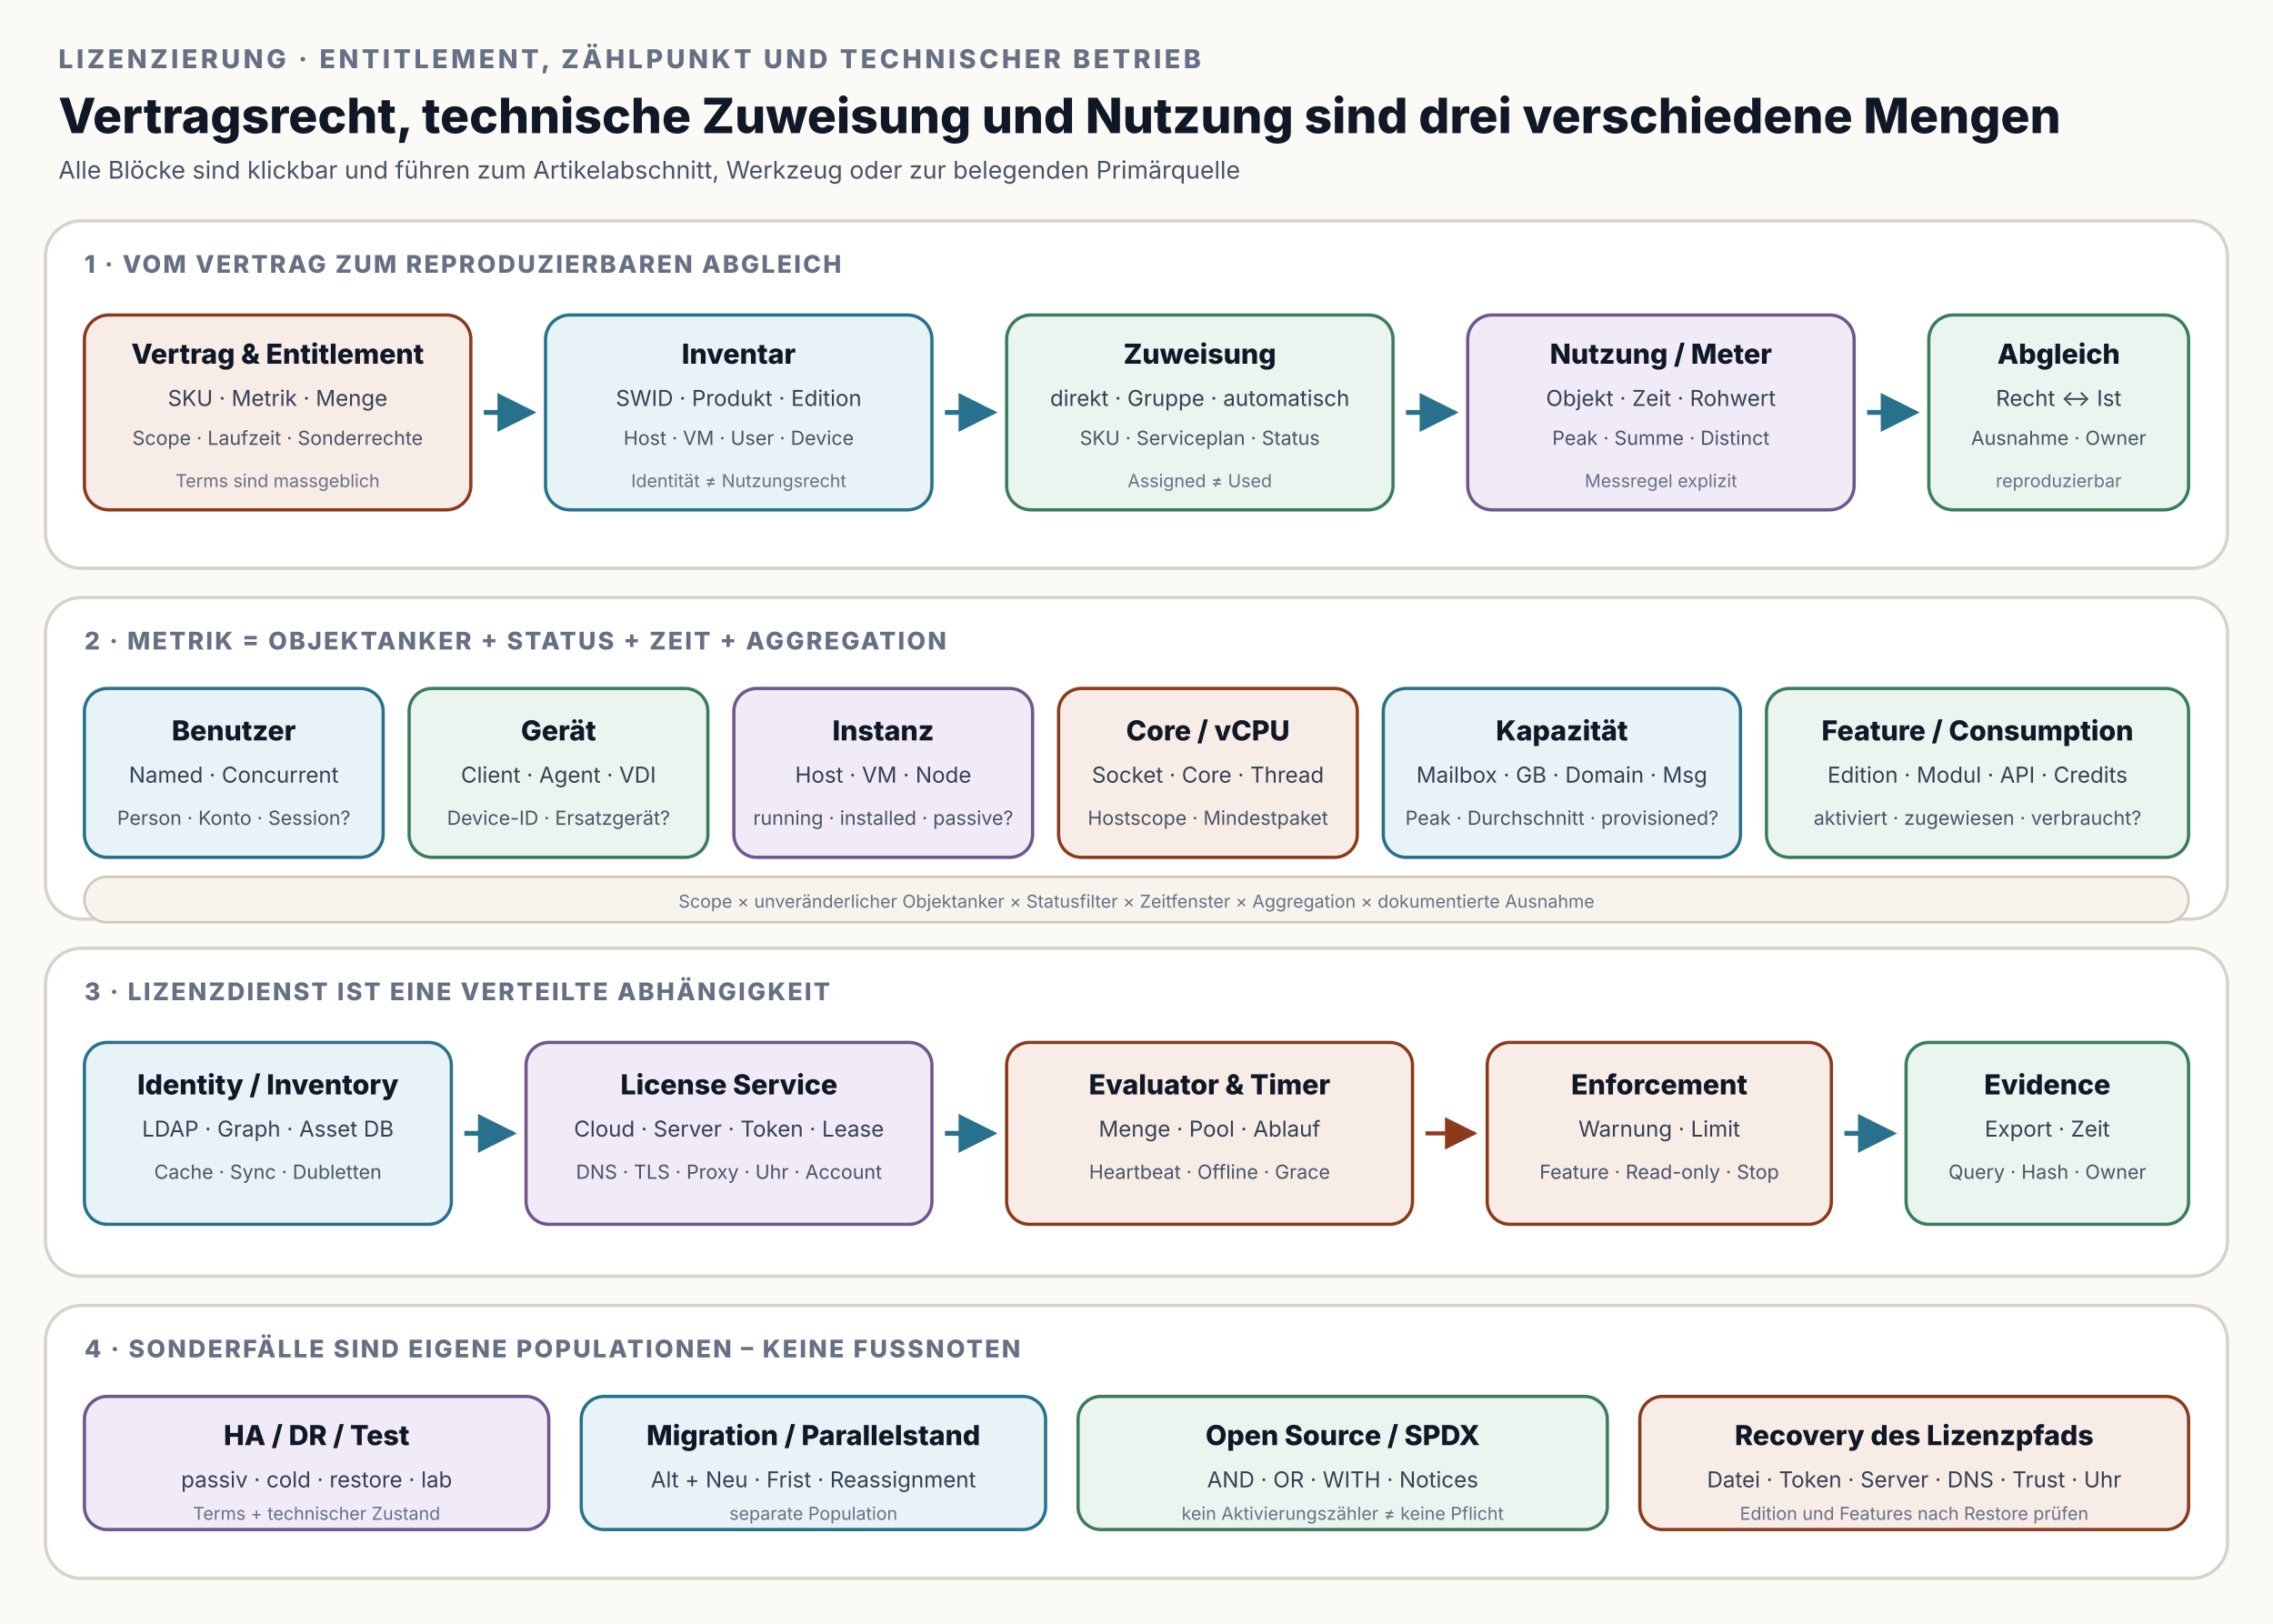
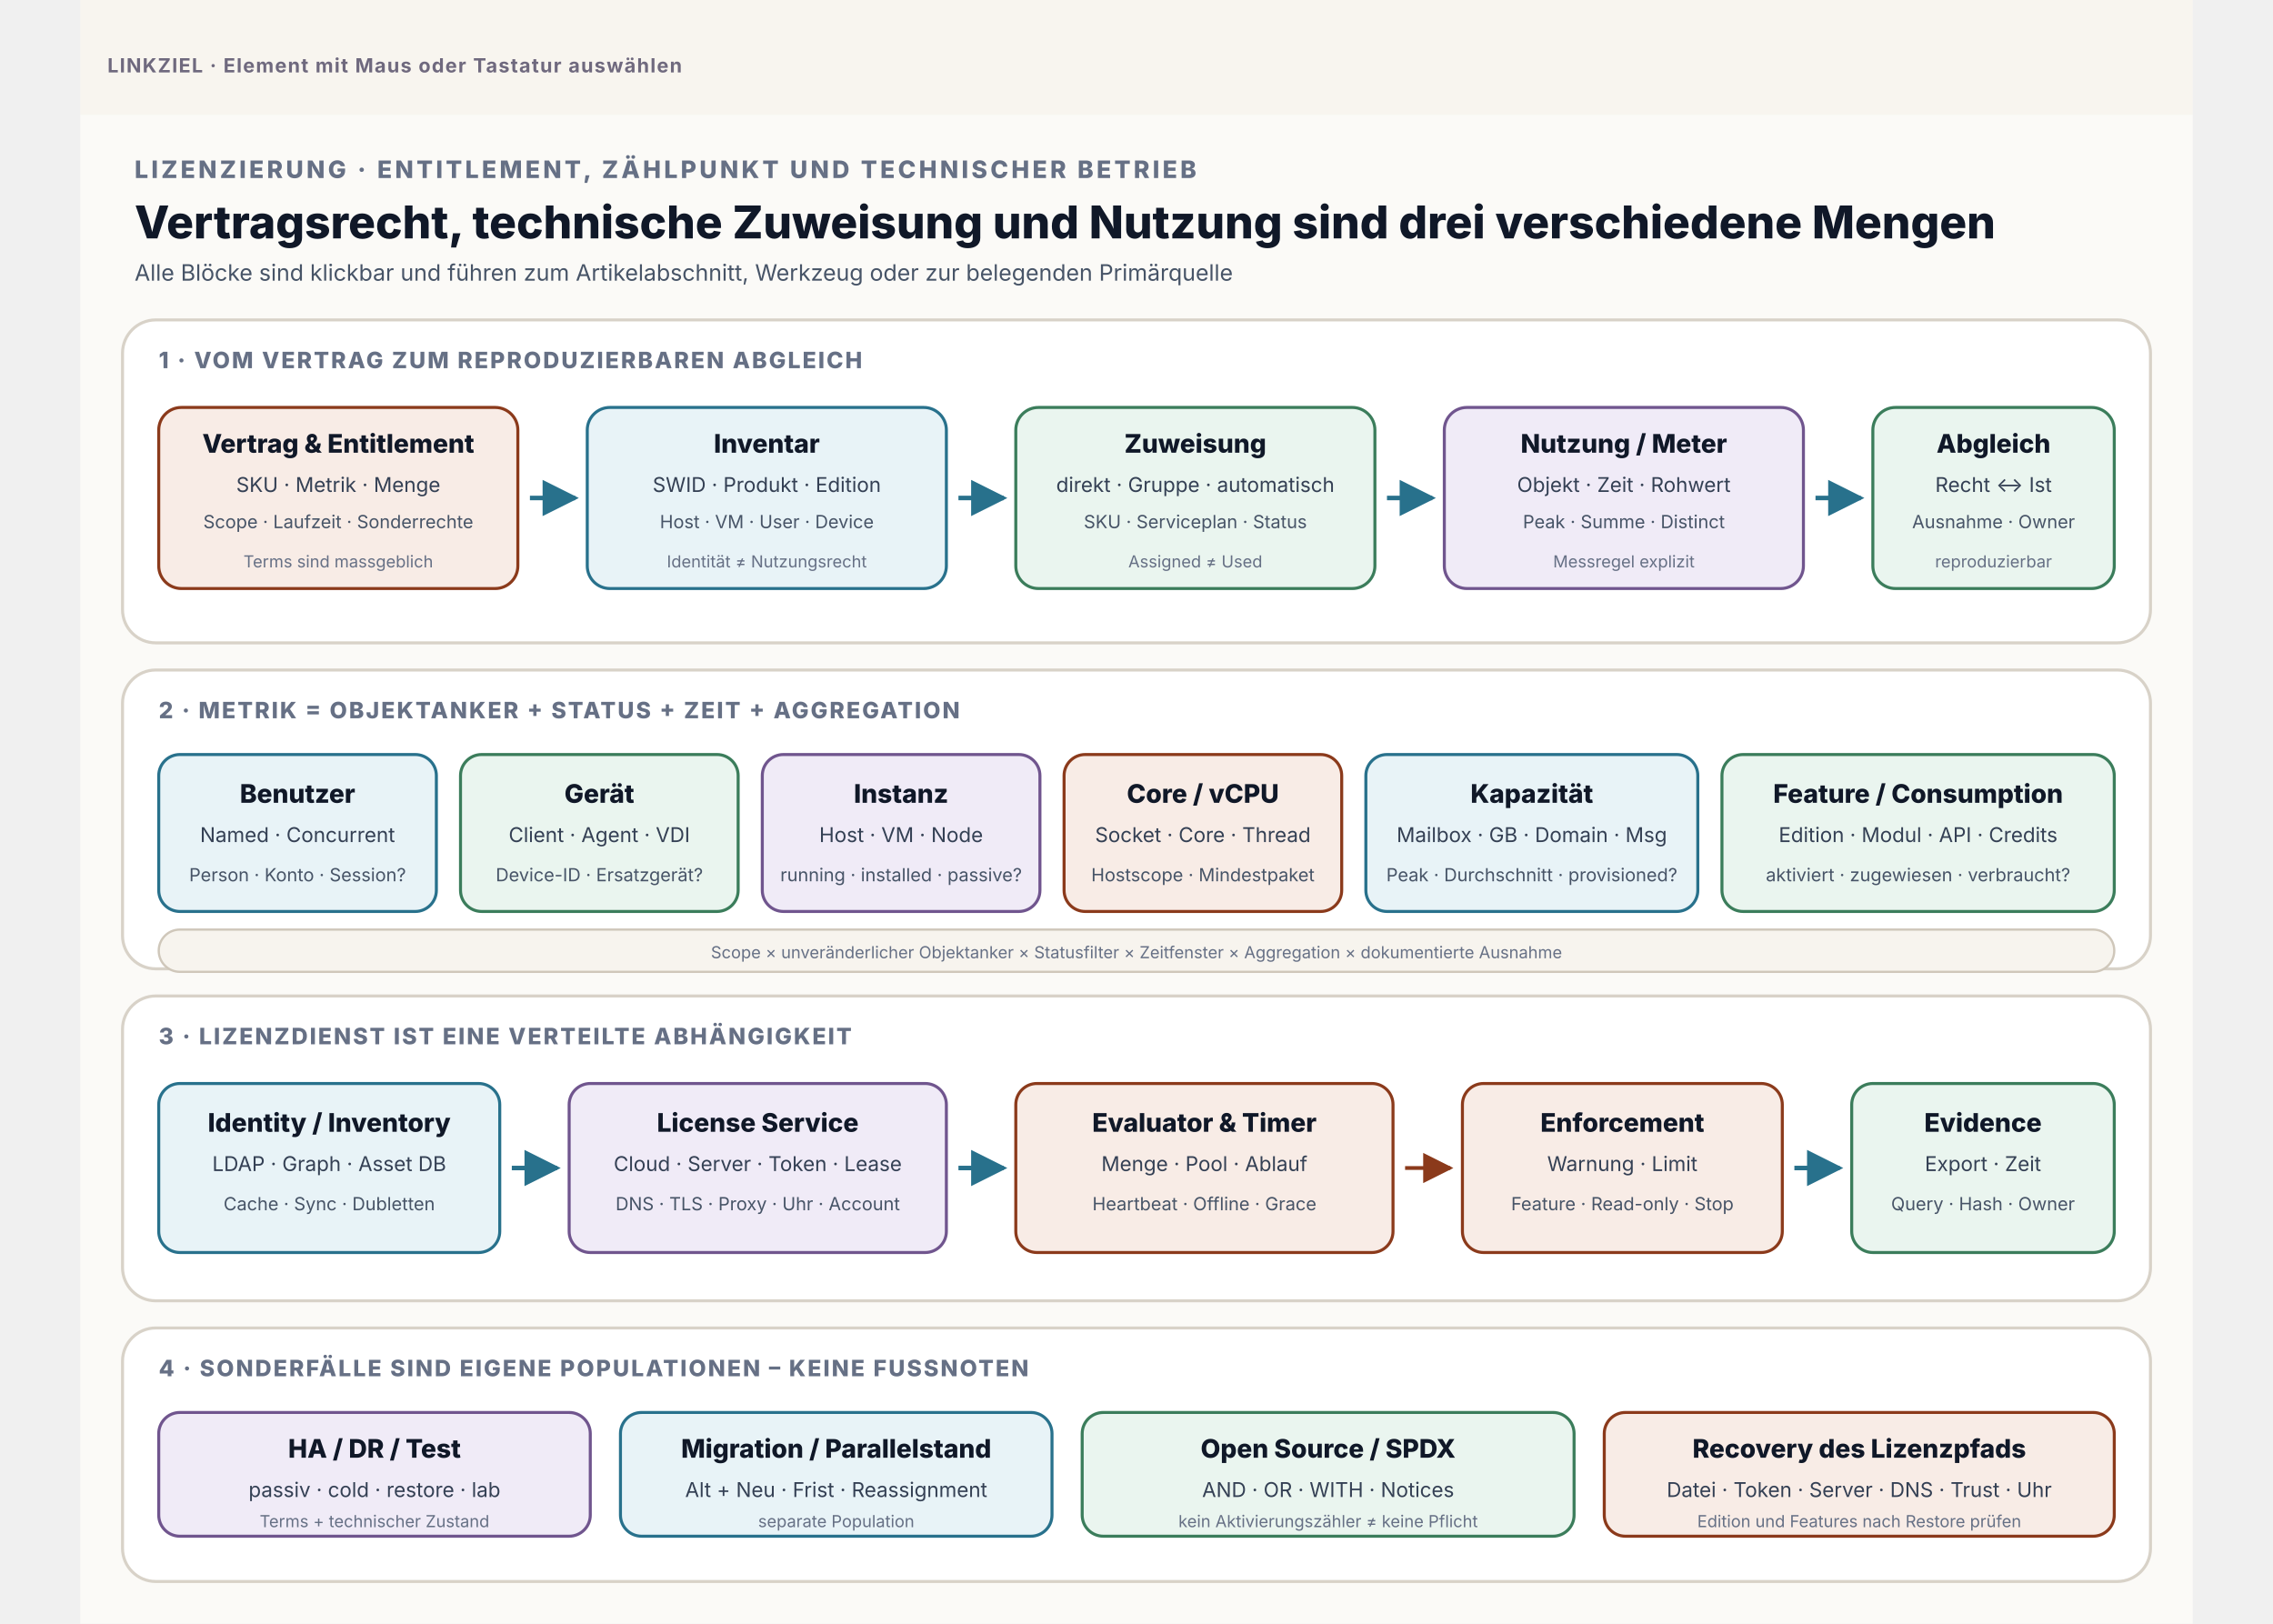
- <svg xmlns="http://www.w3.org/2000/svg" width="1400" height="1000" viewBox="0 0 1400 1000" role="img" aria-labelledby="title desc">
+ <svg xmlns="http://www.w3.org/2000/svg" width="1400" height="1000" viewBox="0 -76 1400 1076" role="img" aria-labelledby="title desc">
  <style>
    :root { color-scheme: light; }
    text { font-family: Inter, ui-sans-serif, system-ui, -apple-system, BlinkMacSystemFont, "Segoe UI", sans-serif; fill: #101828; }
    .eyebrow { font-size: 16px; font-weight: 800; letter-spacing: 2px; fill: #667085; }
    .title { font-size: 30px; font-weight: 800; }
    .subtitle { font-size: 15px; fill: #475467; }
    .section { font-size: 15px; font-weight: 800; letter-spacing: 1.25px; fill: #667085; }
    .label { font-size: 17px; font-weight: 800; }
    .body { font-size: 13.5px; fill: #344054; }
    .small { font-size: 12px; fill: #475467; }
    .tiny { font-size: 11px; fill: #667085; }
    .frame { fill: #fff; stroke: #d8d2c8; stroke-width: 2; }
    .hit { fill: #f7f4ee; stroke: #cfc7ba; stroke-width: 2; transition: fill .18s ease, stroke .18s ease, transform .18s ease; transform-box: fill-box; transform-origin: center; }
    .hit-blue { fill: #e8f3f7; stroke: #28718c; }
    .hit-green { fill: #eaf5ef; stroke: #3b7d5b; }
    .hit-red { fill: #f8ece6; stroke: #8b3a1b; }
    .hit-violet { fill: #f0ebf7; stroke: #70558e; }
    .chip { fill: #f7f4ee; stroke: #cfc7ba; stroke-width: 1.5; transition: fill .18s ease, stroke .18s ease, transform .18s ease; transform-box: fill-box; transform-origin: center; }
    .arrow { stroke: #28718c; stroke-width: 3; fill: none; marker-end: url(#arrow); }
    .arrow-red { stroke: #8b3a1b; stroke-width: 2.5; fill: none; marker-end: url(#arrowRed); }
    a { cursor: pointer; outline: none; }
    a:hover .hit, a:focus .hit { fill: #d9edf4; stroke: #0d6a8a; transform: translateY(-3px); }
    a:hover .hit-green, a:focus .hit-green { fill: #d5ecdf; stroke: #246844; }
    a:hover .hit-red, a:focus .hit-red { fill: #f3d8cc; stroke: #7a2d12; }
    a:hover .hit-violet, a:focus .hit-violet { fill: #e3d8ef; stroke: #5c3e7e; }
    a:hover .chip, a:focus .chip { fill: #d9edf4; stroke: #0d6a8a; transform: translateY(-2px); }
    a:hover text, a:focus text { fill: #064c66; }
  </style>
  <defs>
    <marker id="arrow" viewBox="0 0 10 10" refX="9" refY="5" markerWidth="8" markerHeight="8" orient="auto-start-reverse">
      <path d="M0 0 L10 5 L0 10 z" fill="#28718c" />
    </marker>
    <marker id="arrowRed" viewBox="0 0 10 10" refX="9" refY="5" markerWidth="8" markerHeight="8" orient="auto-start-reverse">
      <path d="M0 0 L10 5 L0 10 z" fill="#8b3a1b" />
    </marker>
  </defs>
  <rect width="1400" height="1000" fill="#fbfaf7" />
  <text class="eyebrow" x="36" y="42">LIZENZIERUNG · ENTITLEMENT, ZÄHLPUNKT UND TECHNISCHER BETRIEB</text>
  <text class="title" x="36" y="82">Vertragsrecht, technische Zuweisung und Nutzung sind drei verschiedene Mengen</text>
  <text class="subtitle" x="36" y="110">Alle Blöcke sind klickbar und führen zum Artikelabschnitt, Werkzeug oder zur belegenden Primärquelle</text>
  <rect class="frame" x="28" y="136" width="1344" height="214" rx="22" />
  <text class="section" x="52" y="168">1 · VOM VERTRAG ZUM REPRODUZIERBAREN ABGLEICH</text>
  <a data-link-hint="1" href="https://www.iso.org/standard/52293.html" target="_top" tabindex="0" aria-label="Vertrag &amp; Entitlement – SKU · Metrik · Menge – Scope · Laufzeit · Sonderrechte">
    <rect class="hit hit-red" x="52" y="194" width="238" height="120" rx="15" />
    <text class="label" x="171" y="224" text-anchor="middle">Vertrag &amp; Entitlement</text>
    <text class="body" x="171" y="250" text-anchor="middle">SKU · Metrik · Menge</text>
    <text class="small" x="171" y="274" text-anchor="middle">Scope · Laufzeit · Sonderrechte</text>
    <text class="tiny" x="171" y="300" text-anchor="middle">Terms sind massgeblich</text>
  </a>
  <path class="arrow" d="M298 254 H328" />
  <a data-link-hint="2" href="https://www.iso.org/standard/65666.html" target="_top" tabindex="0" aria-label="Inventar – SWID · Produkt · Edition – Host · VM · User · Device">
    <rect class="hit hit-blue" x="336" y="194" width="238" height="120" rx="15" />
    <text class="label" x="455" y="224" text-anchor="middle">Inventar</text>
    <text class="body" x="455" y="250" text-anchor="middle">SWID · Produkt · Edition</text>
    <text class="small" x="455" y="274" text-anchor="middle">Host · VM · User · Device</text>
    <text class="tiny" x="455" y="300" text-anchor="middle">Identität ≠ Nutzungsrecht</text>
  </a>
  <path class="arrow" d="M582 254 H612" />
  <a data-link-hint="3" href="/kb/lizenzierung#identitätsbasierte-lizenzierung" target="_top" tabindex="0" aria-label="Zuweisung – direkt · Gruppe · automatisch – SKU · Serviceplan · Status">
    <rect class="hit hit-green" x="620" y="194" width="238" height="120" rx="15" />
    <text class="label" x="739" y="224" text-anchor="middle">Zuweisung</text>
    <text class="body" x="739" y="250" text-anchor="middle">direkt · Gruppe · automatisch</text>
    <text class="small" x="739" y="274" text-anchor="middle">SKU · Serviceplan · Status</text>
    <text class="tiny" x="739" y="300" text-anchor="middle">Assigned ≠ Used</text>
  </a>
  <path class="arrow" d="M866 254 H896" />
  <a data-link-hint="4" href="/kb/lizenzierung#der-technische-zählpunkt" target="_top" tabindex="0" aria-label="Nutzung / Meter – Objekt · Zeit · Rohwert – Peak · Summe · Distinct">
    <rect class="hit hit-violet" x="904" y="194" width="238" height="120" rx="15" />
    <text class="label" x="1023" y="224" text-anchor="middle">Nutzung / Meter</text>
    <text class="body" x="1023" y="250" text-anchor="middle">Objekt · Zeit · Rohwert</text>
    <text class="small" x="1023" y="274" text-anchor="middle">Peak · Summe · Distinct</text>
    <text class="tiny" x="1023" y="300" text-anchor="middle">Messregel explizit</text>
  </a>
  <path class="arrow" d="M1150 254 H1180" />
  <a data-link-hint="5" href="/kb/lizenzierung#audit--und-betriebsnachweis" target="_top" tabindex="0" aria-label="Abgleich – Recht ↔ Ist – Ausnahme · Owner">
    <rect class="hit hit-green" x="1188" y="194" width="160" height="120" rx="15" />
    <text class="label" x="1268" y="224" text-anchor="middle">Abgleich</text>
    <text class="body" x="1268" y="250" text-anchor="middle">Recht ↔ Ist</text>
    <text class="small" x="1268" y="274" text-anchor="middle">Ausnahme · Owner</text>
    <text class="tiny" x="1268" y="300" text-anchor="middle">reproduzierbar</text>
  </a>
  <rect class="frame" x="28" y="368" width="1344" height="198" rx="22" />
  <text class="section" x="52" y="400">2 · METRIK = OBJEKTANKER + STATUS + ZEIT + AGGREGATION</text>
  <a data-link-hint="6" href="/kb/lizenzierung#lizenzmetriken-was-wird-gezählt" target="_top" tabindex="0" aria-label="Benutzer – Named · Concurrent – Person · Konto · Session?">
    <rect class="hit hit-blue" x="52" y="424" width="184" height="104" rx="14" />
    <text class="label" x="144" y="456" text-anchor="middle">Benutzer</text>
    <text class="body" x="144" y="482" text-anchor="middle">Named · Concurrent</text>
    <text class="small" x="144" y="508" text-anchor="middle">Person · Konto · Session?</text>
  </a>
  <a data-link-hint="7" href="/kb/lizenzierung#lizenzmetriken-was-wird-gezählt" target="_top" tabindex="0" aria-label="Gerät – Client · Agent · VDI – Device-ID · Ersatzgerät?">
    <rect class="hit hit-green" x="252" y="424" width="184" height="104" rx="14" />
    <text class="label" x="344" y="456" text-anchor="middle">Gerät</text>
    <text class="body" x="344" y="482" text-anchor="middle">Client · Agent · VDI</text>
    <text class="small" x="344" y="508" text-anchor="middle">Device-ID · Ersatzgerät?</text>
  </a>
  <a data-link-hint="8" href="/kb/lizenzierung#instanz--core--und-kapazitätsmodelle" target="_top" tabindex="0" aria-label="Instanz – Host · VM · Node – running · installed · passive?">
    <rect class="hit hit-violet" x="452" y="424" width="184" height="104" rx="14" />
    <text class="label" x="544" y="456" text-anchor="middle">Instanz</text>
    <text class="body" x="544" y="482" text-anchor="middle">Host · VM · Node</text>
    <text class="small" x="544" y="508" text-anchor="middle">running · installed · passive?</text>
  </a>
  <a data-link-hint="9" href="/kb/lizenzierung#instanz--core--und-kapazitätsmodelle" target="_top" tabindex="0" aria-label="Core / vCPU – Socket · Core · Thread – Hostscope · Mindestpaket">
    <rect class="hit hit-red" x="652" y="424" width="184" height="104" rx="14" />
    <text class="label" x="744" y="456" text-anchor="middle">Core / vCPU</text>
    <text class="body" x="744" y="482" text-anchor="middle">Socket · Core · Thread</text>
    <text class="small" x="744" y="508" text-anchor="middle">Hostscope · Mindestpaket</text>
  </a>
  <a data-link-hint="10" href="/kb/lizenzierung#instanz--core--und-kapazitätsmodelle" target="_top" tabindex="0" aria-label="Kapazität – Mailbox · GB · Domain · Msg – Peak · Durchschnitt · provisioned?">
    <rect class="hit hit-blue" x="852" y="424" width="220" height="104" rx="14" />
    <text class="label" x="962" y="456" text-anchor="middle">Kapazität</text>
    <text class="body" x="962" y="482" text-anchor="middle">Mailbox · GB · Domain · Msg</text>
    <text class="small" x="962" y="508" text-anchor="middle">Peak · Durchschnitt · provisioned?</text>
  </a>
  <a data-link-hint="11" href="/kb/lizenzierung#lizenzmetriken-was-wird-gezählt" target="_top" tabindex="0" aria-label="Feature / Consumption – Edition · Modul · API · Credits – aktiviert · zugewiesen · verbraucht?">
    <rect class="hit hit-green" x="1088" y="424" width="260" height="104" rx="14" />
    <text class="label" x="1218" y="456" text-anchor="middle">Feature / Consumption</text>
    <text class="body" x="1218" y="482" text-anchor="middle">Edition · Modul · API · Credits</text>
    <text class="small" x="1218" y="508" text-anchor="middle">aktiviert · zugewiesen · verbraucht?</text>
  </a>
  <a data-link-hint="12" href="/kb/lizenzierung#der-technische-zählpunkt" target="_top" tabindex="0" aria-label="Scope × unveränderlicher Objektanker × Statusfilter × Zeitfenster × Aggregation × dokumentierte Ausnahme">
    <rect class="chip" x="52" y="540" width="1296" height="28" rx="14" />
    <text class="tiny" x="700" y="559" text-anchor="middle">Scope × unveränderlicher Objektanker × Statusfilter × Zeitfenster × Aggregation × dokumentierte Ausnahme</text>
  </a>
  <rect class="frame" x="28" y="584" width="1344" height="202" rx="22" />
  <text class="section" x="52" y="616">3 · LIZENZDIENST IST EINE VERTEILTE ABHÄNGIGKEIT</text>
  <a data-link-hint="13" href="/kb/ldap" target="_top" tabindex="0" aria-label="Identity / Inventory – LDAP · Graph · Asset DB – Cache · Sync · Dubletten">
    <rect class="hit hit-blue" x="52" y="642" width="226" height="112" rx="14" />
    <text class="label" x="165" y="674" text-anchor="middle">Identity / Inventory</text>
    <text class="body" x="165" y="700" text-anchor="middle">LDAP · Graph · Asset DB</text>
    <text class="small" x="165" y="726" text-anchor="middle">Cache · Sync · Dubletten</text>
  </a>
  <path class="arrow" d="M286 698 H316" />
  <a data-link-hint="14" href="https://www.cisco.com/site/us/en/buy/licensing/index.html" target="_top" tabindex="0" aria-label="License Service – Cloud · Server · Token · Lease – DNS · TLS · Proxy · Uhr · Account">
    <rect class="hit hit-violet" x="324" y="642" width="250" height="112" rx="14" />
    <text class="label" x="449" y="674" text-anchor="middle">License Service</text>
    <text class="body" x="449" y="700" text-anchor="middle">Cloud · Server · Token · Lease</text>
    <text class="small" x="449" y="726" text-anchor="middle">DNS · TLS · Proxy · Uhr · Account</text>
  </a>
  <path class="arrow" d="M582 698 H612" />
  <a data-link-hint="15" href="/kb/lizenzierung#ablauf-grace-period-und-ausfall-des-lizenzdienstes" target="_top" tabindex="0" aria-label="Evaluator &amp; Timer – Menge · Pool · Ablauf – Heartbeat · Offline · Grace">
    <rect class="hit hit-red" x="620" y="642" width="250" height="112" rx="14" />
    <text class="label" x="745" y="674" text-anchor="middle">Evaluator &amp; Timer</text>
    <text class="body" x="745" y="700" text-anchor="middle">Menge · Pool · Ablauf</text>
    <text class="small" x="745" y="726" text-anchor="middle">Heartbeat · Offline · Grace</text>
  </a>
  <path class="arrow-red" d="M878 698 H908" />
  <a data-link-hint="16" href="/kb/lizenzierung#entitlement-zuweisung-nutzung-und-enforcement" target="_top" tabindex="0" aria-label="Enforcement – Warnung · Limit – Feature · Read-only · Stop">
    <rect class="hit hit-red" x="916" y="642" width="212" height="112" rx="14" />
    <text class="label" x="1022" y="674" text-anchor="middle">Enforcement</text>
    <text class="body" x="1022" y="700" text-anchor="middle">Warnung · Limit</text>
    <text class="small" x="1022" y="726" text-anchor="middle">Feature · Read-only · Stop</text>
  </a>
  <path class="arrow" d="M1136 698 H1166" />
  <a data-link-hint="17" href="/kb/lizenzierung#audit--und-betriebsnachweis" target="_top" tabindex="0" aria-label="Evidence – Export · Zeit – Query · Hash · Owner">
    <rect class="hit hit-green" x="1174" y="642" width="174" height="112" rx="14" />
    <text class="label" x="1261" y="674" text-anchor="middle">Evidence</text>
    <text class="body" x="1261" y="700" text-anchor="middle">Export · Zeit</text>
    <text class="small" x="1261" y="726" text-anchor="middle">Query · Hash · Owner</text>
  </a>
  <rect class="frame" x="28" y="804" width="1344" height="168" rx="22" />
  <text class="section" x="52" y="836">4 · SONDERFÄLLE SIND EIGENE POPULATIONEN – KEINE FUSSNOTEN</text>
  <a data-link-hint="18" href="/kb/lizenzierung#ha-disaster-recovery-test-und-migration" target="_top" tabindex="0" aria-label="HA / DR / Test – passiv · cold · restore · lab – Terms + technischer Zustand">
    <rect class="hit hit-violet" x="52" y="860" width="286" height="82" rx="14" />
    <text class="label" x="195" y="890" text-anchor="middle">HA / DR / Test</text>
    <text class="body" x="195" y="916" text-anchor="middle">passiv · cold · restore · lab</text>
    <text class="tiny" x="195" y="936" text-anchor="middle">Terms + technischer Zustand</text>
  </a>
  <a data-link-hint="19" href="/kb/migration" target="_top" tabindex="0" aria-label="Migration / Parallelstand – Alt + Neu · Frist · Reassignment – separate Population">
    <rect class="hit hit-blue" x="358" y="860" width="286" height="82" rx="14" />
    <text class="label" x="501" y="890" text-anchor="middle">Migration / Parallelstand</text>
    <text class="body" x="501" y="916" text-anchor="middle">Alt + Neu · Frist · Reassignment</text>
    <text class="tiny" x="501" y="936" text-anchor="middle">separate Population</text>
  </a>
  <a data-link-hint="20" href="https://spdx.github.io/spdx-spec/v3.0.1/annexes/spdx-license-expressions/" target="_top" tabindex="0" aria-label="Open Source / SPDX – AND · OR · WITH · Notices – kein Aktivierungszähler ≠ keine Pflicht">
    <rect class="hit hit-green" x="664" y="860" width="326" height="82" rx="14" />
    <text class="label" x="827" y="890" text-anchor="middle">Open Source / SPDX</text>
    <text class="body" x="827" y="916" text-anchor="middle">AND · OR · WITH · Notices</text>
    <text class="tiny" x="827" y="936" text-anchor="middle">kein Aktivierungszähler ≠ keine Pflicht</text>
  </a>
  <a data-link-hint="21" href="/kb/backup-dr" target="_top" tabindex="0" aria-label="Recovery des Lizenzpfads – Datei · Token · Server · DNS · Trust · Uhr – Edition und Features nach Restore prüfen">
    <rect class="hit hit-red" x="1010" y="860" width="338" height="82" rx="14" />
    <text class="label" x="1179" y="890" text-anchor="middle">Recovery des Lizenzpfads</text>
    <text class="body" x="1179" y="916" text-anchor="middle">Datei · Token · Server · DNS · Trust · Uhr</text>
    <text class="tiny" x="1179" y="936" text-anchor="middle">Edition und Features nach Restore prüfen</text>
  </a>
  <style>
+     .link-target-gutter{fill:#f8f5ef}
+     .link-target-placeholder{font:650 13px system-ui,-apple-system,"Segoe UI",sans-serif;letter-spacing:.06em;fill:#6f697e}
    .link-target-ui{opacity:0;transition:opacity .12s ease;pointer-events:none}
    svg:has(a[href]:hover) .link-target-ui,svg:has(a[href]:focus) .link-target-ui{opacity:1}
    .link-target-backdrop{fill:#13263a;stroke:#ffffff;stroke-width:2}
    .link-target-copy{opacity:0}
    .link-target-label{font:700 16px system-ui,-apple-system,"Segoe UI",sans-serif;fill:#ffffff}
    .link-target-address{font:500 12px ui-monospace,"SFMono-Regular",Consolas,monospace;fill:#bfe7ff}
svg:has(a[data-link-hint="1"]:hover) .link-target-copy-1,svg:has(a[data-link-hint="1"]:focus) .link-target-copy-1{opacity:1}
svg:has(a[data-link-hint="2"]:hover) .link-target-copy-2,svg:has(a[data-link-hint="2"]:focus) .link-target-copy-2{opacity:1}
svg:has(a[data-link-hint="3"]:hover) .link-target-copy-3,svg:has(a[data-link-hint="3"]:focus) .link-target-copy-3{opacity:1}
svg:has(a[data-link-hint="4"]:hover) .link-target-copy-4,svg:has(a[data-link-hint="4"]:focus) .link-target-copy-4{opacity:1}
svg:has(a[data-link-hint="5"]:hover) .link-target-copy-5,svg:has(a[data-link-hint="5"]:focus) .link-target-copy-5{opacity:1}
svg:has(a[data-link-hint="6"]:hover) .link-target-copy-6,svg:has(a[data-link-hint="6"]:focus) .link-target-copy-6{opacity:1}
svg:has(a[data-link-hint="7"]:hover) .link-target-copy-7,svg:has(a[data-link-hint="7"]:focus) .link-target-copy-7{opacity:1}
svg:has(a[data-link-hint="8"]:hover) .link-target-copy-8,svg:has(a[data-link-hint="8"]:focus) .link-target-copy-8{opacity:1}
svg:has(a[data-link-hint="9"]:hover) .link-target-copy-9,svg:has(a[data-link-hint="9"]:focus) .link-target-copy-9{opacity:1}
svg:has(a[data-link-hint="10"]:hover) .link-target-copy-10,svg:has(a[data-link-hint="10"]:focus) .link-target-copy-10{opacity:1}
svg:has(a[data-link-hint="11"]:hover) .link-target-copy-11,svg:has(a[data-link-hint="11"]:focus) .link-target-copy-11{opacity:1}
svg:has(a[data-link-hint="12"]:hover) .link-target-copy-12,svg:has(a[data-link-hint="12"]:focus) .link-target-copy-12{opacity:1}
svg:has(a[data-link-hint="13"]:hover) .link-target-copy-13,svg:has(a[data-link-hint="13"]:focus) .link-target-copy-13{opacity:1}
svg:has(a[data-link-hint="14"]:hover) .link-target-copy-14,svg:has(a[data-link-hint="14"]:focus) .link-target-copy-14{opacity:1}
svg:has(a[data-link-hint="15"]:hover) .link-target-copy-15,svg:has(a[data-link-hint="15"]:focus) .link-target-copy-15{opacity:1}
svg:has(a[data-link-hint="16"]:hover) .link-target-copy-16,svg:has(a[data-link-hint="16"]:focus) .link-target-copy-16{opacity:1}
svg:has(a[data-link-hint="17"]:hover) .link-target-copy-17,svg:has(a[data-link-hint="17"]:focus) .link-target-copy-17{opacity:1}
svg:has(a[data-link-hint="18"]:hover) .link-target-copy-18,svg:has(a[data-link-hint="18"]:focus) .link-target-copy-18{opacity:1}
svg:has(a[data-link-hint="19"]:hover) .link-target-copy-19,svg:has(a[data-link-hint="19"]:focus) .link-target-copy-19{opacity:1}
svg:has(a[data-link-hint="20"]:hover) .link-target-copy-20,svg:has(a[data-link-hint="20"]:focus) .link-target-copy-20{opacity:1}
svg:has(a[data-link-hint="21"]:hover) .link-target-copy-21,svg:has(a[data-link-hint="21"]:focus) .link-target-copy-21{opacity:1}
  </style>
+   <rect class="link-target-gutter" x="0" y="-76" width="1400" height="76" />
+   <text class="link-target-placeholder" x="18" y="-28">LINKZIEL · Element mit Maus oder Tastatur auswählen</text>
  <g class="link-target-ui" aria-hidden="true" pointer-events="none">
-     <rect class="link-target-backdrop" x="12" y="10" width="1376" height="62" rx="12" />
+     <rect class="link-target-backdrop" x="12" y="-70" width="1376" height="62" rx="12" />
    <g class="link-target-copy link-target-copy-1">
-       <text class="link-target-label" x="26" y="38">Öffnet: Vertrag &amp; Entitlement – SKU · Metrik · Menge – Scope · Laufzeit · Sonderrechte</text>
-       <text class="link-target-address" x="26" y="60">Ziel: https://www.iso.org/standard/52293.html</text>
+       <text class="link-target-label" x="26" y="-42">Öffnet: Vertrag &amp; Entitlement – SKU · Metrik · Menge – Scope · Laufzeit · Sonderrechte</text>
+       <text class="link-target-address" x="26" y="-20">Ziel: https://www.iso.org/standard/52293.html</text>
    </g>
    <g class="link-target-copy link-target-copy-2">
-       <text class="link-target-label" x="26" y="38">Öffnet: Inventar – SWID · Produkt · Edition – Host · VM · User · Device</text>
-       <text class="link-target-address" x="26" y="60">Ziel: https://www.iso.org/standard/65666.html</text>
+       <text class="link-target-label" x="26" y="-42">Öffnet: Inventar – SWID · Produkt · Edition – Host · VM · User · Device</text>
+       <text class="link-target-address" x="26" y="-20">Ziel: https://www.iso.org/standard/65666.html</text>
    </g>
    <g class="link-target-copy link-target-copy-3">
-       <text class="link-target-label" x="26" y="38">Öffnet: Zuweisung – direkt · Gruppe · automatisch – SKU · Serviceplan · Status</text>
-       <text class="link-target-address" x="26" y="60">Ziel: /kb/lizenzierung#identitätsbasierte-lizenzierung</text>
+       <text class="link-target-label" x="26" y="-42">Öffnet: Zuweisung – direkt · Gruppe · automatisch – SKU · Serviceplan · Status</text>
+       <text class="link-target-address" x="26" y="-20">Ziel: /kb/lizenzierung#identitätsbasierte-lizenzierung</text>
    </g>
    <g class="link-target-copy link-target-copy-4">
-       <text class="link-target-label" x="26" y="38">Öffnet: Nutzung / Meter – Objekt · Zeit · Rohwert – Peak · Summe · Distinct</text>
-       <text class="link-target-address" x="26" y="60">Ziel: /kb/lizenzierung#der-technische-zählpunkt</text>
+       <text class="link-target-label" x="26" y="-42">Öffnet: Nutzung / Meter – Objekt · Zeit · Rohwert – Peak · Summe · Distinct</text>
+       <text class="link-target-address" x="26" y="-20">Ziel: /kb/lizenzierung#der-technische-zählpunkt</text>
    </g>
    <g class="link-target-copy link-target-copy-5">
-       <text class="link-target-label" x="26" y="38">Öffnet: Abgleich – Recht ↔ Ist – Ausnahme · Owner</text>
-       <text class="link-target-address" x="26" y="60">Ziel: /kb/lizenzierung#audit--und-betriebsnachweis</text>
+       <text class="link-target-label" x="26" y="-42">Öffnet: Abgleich – Recht ↔ Ist – Ausnahme · Owner</text>
+       <text class="link-target-address" x="26" y="-20">Ziel: /kb/lizenzierung#audit--und-betriebsnachweis</text>
    </g>
    <g class="link-target-copy link-target-copy-6">
-       <text class="link-target-label" x="26" y="38">Öffnet: Benutzer – Named · Concurrent – Person · Konto · Session?</text>
-       <text class="link-target-address" x="26" y="60">Ziel: /kb/lizenzierung#lizenzmetriken-was-wird-gezählt</text>
+       <text class="link-target-label" x="26" y="-42">Öffnet: Benutzer – Named · Concurrent – Person · Konto · Session?</text>
+       <text class="link-target-address" x="26" y="-20">Ziel: /kb/lizenzierung#lizenzmetriken-was-wird-gezählt</text>
    </g>
    <g class="link-target-copy link-target-copy-7">
-       <text class="link-target-label" x="26" y="38">Öffnet: Gerät – Client · Agent · VDI – Device-ID · Ersatzgerät?</text>
-       <text class="link-target-address" x="26" y="60">Ziel: /kb/lizenzierung#lizenzmetriken-was-wird-gezählt</text>
+       <text class="link-target-label" x="26" y="-42">Öffnet: Gerät – Client · Agent · VDI – Device-ID · Ersatzgerät?</text>
+       <text class="link-target-address" x="26" y="-20">Ziel: /kb/lizenzierung#lizenzmetriken-was-wird-gezählt</text>
    </g>
    <g class="link-target-copy link-target-copy-8">
-       <text class="link-target-label" x="26" y="38">Öffnet: Instanz – Host · VM · Node – running · installed · passive?</text>
-       <text class="link-target-address" x="26" y="60">Ziel: /kb/lizenzierung#instanz--core--und-kapazitätsmodelle</text>
+       <text class="link-target-label" x="26" y="-42">Öffnet: Instanz – Host · VM · Node – running · installed · passive?</text>
+       <text class="link-target-address" x="26" y="-20">Ziel: /kb/lizenzierung#instanz--core--und-kapazitätsmodelle</text>
    </g>
    <g class="link-target-copy link-target-copy-9">
-       <text class="link-target-label" x="26" y="38">Öffnet: Core / vCPU – Socket · Core · Thread – Hostscope · Mindestpaket</text>
-       <text class="link-target-address" x="26" y="60">Ziel: /kb/lizenzierung#instanz--core--und-kapazitätsmodelle</text>
+       <text class="link-target-label" x="26" y="-42">Öffnet: Core / vCPU – Socket · Core · Thread – Hostscope · Mindestpaket</text>
+       <text class="link-target-address" x="26" y="-20">Ziel: /kb/lizenzierung#instanz--core--und-kapazitätsmodelle</text>
    </g>
    <g class="link-target-copy link-target-copy-10">
-       <text class="link-target-label" x="26" y="38">Öffnet: Kapazität – Mailbox · GB · Domain · Msg – Peak · Durchschnitt · provisioned?</text>
-       <text class="link-target-address" x="26" y="60">Ziel: /kb/lizenzierung#instanz--core--und-kapazitätsmodelle</text>
+       <text class="link-target-label" x="26" y="-42">Öffnet: Kapazität – Mailbox · GB · Domain · Msg – Peak · Durchschnitt · provisioned?</text>
+       <text class="link-target-address" x="26" y="-20">Ziel: /kb/lizenzierung#instanz--core--und-kapazitätsmodelle</text>
    </g>
    <g class="link-target-copy link-target-copy-11">
-       <text class="link-target-label" x="26" y="38">Öffnet: Feature / Consumption – Edition · Modul · API · Credits – aktiviert · zugewiesen · verbraucht?</text>
-       <text class="link-target-address" x="26" y="60">Ziel: /kb/lizenzierung#lizenzmetriken-was-wird-gezählt</text>
+       <text class="link-target-label" x="26" y="-42">Öffnet: Feature / Consumption – Edition · Modul · API · Credits – aktiviert · zugewiesen · verbraucht?</text>
+       <text class="link-target-address" x="26" y="-20">Ziel: /kb/lizenzierung#lizenzmetriken-was-wird-gezählt</text>
    </g>
    <g class="link-target-copy link-target-copy-12">
-       <text class="link-target-label" x="26" y="38">Öffnet: Scope × unveränderlicher Objektanker × Statusfilter × Zeitfenster × Aggregation × dokumentierte Ausnahme</text>
-       <text class="link-target-address" x="26" y="60">Ziel: /kb/lizenzierung#der-technische-zählpunkt</text>
+       <text class="link-target-label" x="26" y="-42">Öffnet: Scope × unveränderlicher Objektanker × Statusfilter × Zeitfenster × Aggregation × dokumentierte Ausnahme</text>
+       <text class="link-target-address" x="26" y="-20">Ziel: /kb/lizenzierung#der-technische-zählpunkt</text>
    </g>
    <g class="link-target-copy link-target-copy-13">
-       <text class="link-target-label" x="26" y="38">Öffnet: Identity / Inventory – LDAP · Graph · Asset DB – Cache · Sync · Dubletten</text>
-       <text class="link-target-address" x="26" y="60">Ziel: /kb/ldap</text>
+       <text class="link-target-label" x="26" y="-42">Öffnet: Identity / Inventory – LDAP · Graph · Asset DB – Cache · Sync · Dubletten</text>
+       <text class="link-target-address" x="26" y="-20">Ziel: /kb/ldap</text>
    </g>
    <g class="link-target-copy link-target-copy-14">
-       <text class="link-target-label" x="26" y="38">Öffnet: License Service – Cloud · Server · Token · Lease – DNS · TLS · Proxy · Uhr · Account</text>
-       <text class="link-target-address" x="26" y="60">Ziel: https://www.cisco.com/site/us/en/buy/licensing/index.html</text>
+       <text class="link-target-label" x="26" y="-42">Öffnet: License Service – Cloud · Server · Token · Lease – DNS · TLS · Proxy · Uhr · Account</text>
+       <text class="link-target-address" x="26" y="-20">Ziel: https://www.cisco.com/site/us/en/buy/licensing/index.html</text>
    </g>
    <g class="link-target-copy link-target-copy-15">
-       <text class="link-target-label" x="26" y="38">Öffnet: Evaluator &amp; Timer – Menge · Pool · Ablauf – Heartbeat · Offline · Grace</text>
-       <text class="link-target-address" x="26" y="60">Ziel: /kb/lizenzierung#ablauf-grace-period-und-ausfall-des-lizenzdienstes</text>
+       <text class="link-target-label" x="26" y="-42">Öffnet: Evaluator &amp; Timer – Menge · Pool · Ablauf – Heartbeat · Offline · Grace</text>
+       <text class="link-target-address" x="26" y="-20">Ziel: /kb/lizenzierung#ablauf-grace-period-und-ausfall-des-lizenzdienstes</text>
    </g>
    <g class="link-target-copy link-target-copy-16">
-       <text class="link-target-label" x="26" y="38">Öffnet: Enforcement – Warnung · Limit – Feature · Read-only · Stop</text>
-       <text class="link-target-address" x="26" y="60">Ziel: /kb/lizenzierung#entitlement-zuweisung-nutzung-und-enforcement</text>
+       <text class="link-target-label" x="26" y="-42">Öffnet: Enforcement – Warnung · Limit – Feature · Read-only · Stop</text>
+       <text class="link-target-address" x="26" y="-20">Ziel: /kb/lizenzierung#entitlement-zuweisung-nutzung-und-enforcement</text>
    </g>
    <g class="link-target-copy link-target-copy-17">
-       <text class="link-target-label" x="26" y="38">Öffnet: Evidence – Export · Zeit – Query · Hash · Owner</text>
-       <text class="link-target-address" x="26" y="60">Ziel: /kb/lizenzierung#audit--und-betriebsnachweis</text>
+       <text class="link-target-label" x="26" y="-42">Öffnet: Evidence – Export · Zeit – Query · Hash · Owner</text>
+       <text class="link-target-address" x="26" y="-20">Ziel: /kb/lizenzierung#audit--und-betriebsnachweis</text>
    </g>
    <g class="link-target-copy link-target-copy-18">
-       <text class="link-target-label" x="26" y="38">Öffnet: HA / DR / Test – passiv · cold · restore · lab – Terms + technischer Zustand</text>
-       <text class="link-target-address" x="26" y="60">Ziel: /kb/lizenzierung#ha-disaster-recovery-test-und-migration</text>
+       <text class="link-target-label" x="26" y="-42">Öffnet: HA / DR / Test – passiv · cold · restore · lab – Terms + technischer Zustand</text>
+       <text class="link-target-address" x="26" y="-20">Ziel: /kb/lizenzierung#ha-disaster-recovery-test-und-migration</text>
    </g>
    <g class="link-target-copy link-target-copy-19">
-       <text class="link-target-label" x="26" y="38">Öffnet: Migration / Parallelstand – Alt + Neu · Frist · Reassignment – separate Population</text>
-       <text class="link-target-address" x="26" y="60">Ziel: /kb/migration</text>
+       <text class="link-target-label" x="26" y="-42">Öffnet: Migration / Parallelstand – Alt + Neu · Frist · Reassignment – separate Population</text>
+       <text class="link-target-address" x="26" y="-20">Ziel: /kb/migration</text>
    </g>
    <g class="link-target-copy link-target-copy-20">
-       <text class="link-target-label" x="26" y="38">Öffnet: Open Source / SPDX – AND · OR · WITH · Notices – kein Aktivierungszähler ≠ keine Pflicht</text>
-       <text class="link-target-address" x="26" y="60">Ziel: https://spdx.github.io/spdx-spec/v3.0.1/annexes/spdx-license-expressions/</text>
+       <text class="link-target-label" x="26" y="-42">Öffnet: Open Source / SPDX – AND · OR · WITH · Notices – kein Aktivierungszähler ≠ keine Pflicht</text>
+       <text class="link-target-address" x="26" y="-20">Ziel: https://spdx.github.io/spdx-spec/v3.0.1/annexes/spdx-license-expressions/</text>
    </g>
    <g class="link-target-copy link-target-copy-21">
-       <text class="link-target-label" x="26" y="38">Öffnet: Recovery des Lizenzpfads – Datei · Token · Server · DNS · Trust · Uhr – Edition und Features nach Restore prüfen</text>
-       <text class="link-target-address" x="26" y="60">Ziel: /kb/backup-dr</text>
+       <text class="link-target-label" x="26" y="-42">Öffnet: Recovery des Lizenzpfads – Datei · Token · Server · DNS · Trust · Uhr – Edition und Features nach Restore prüfen</text>
+       <text class="link-target-address" x="26" y="-20">Ziel: /kb/backup-dr</text>
    </g>
  </g>
</svg>
